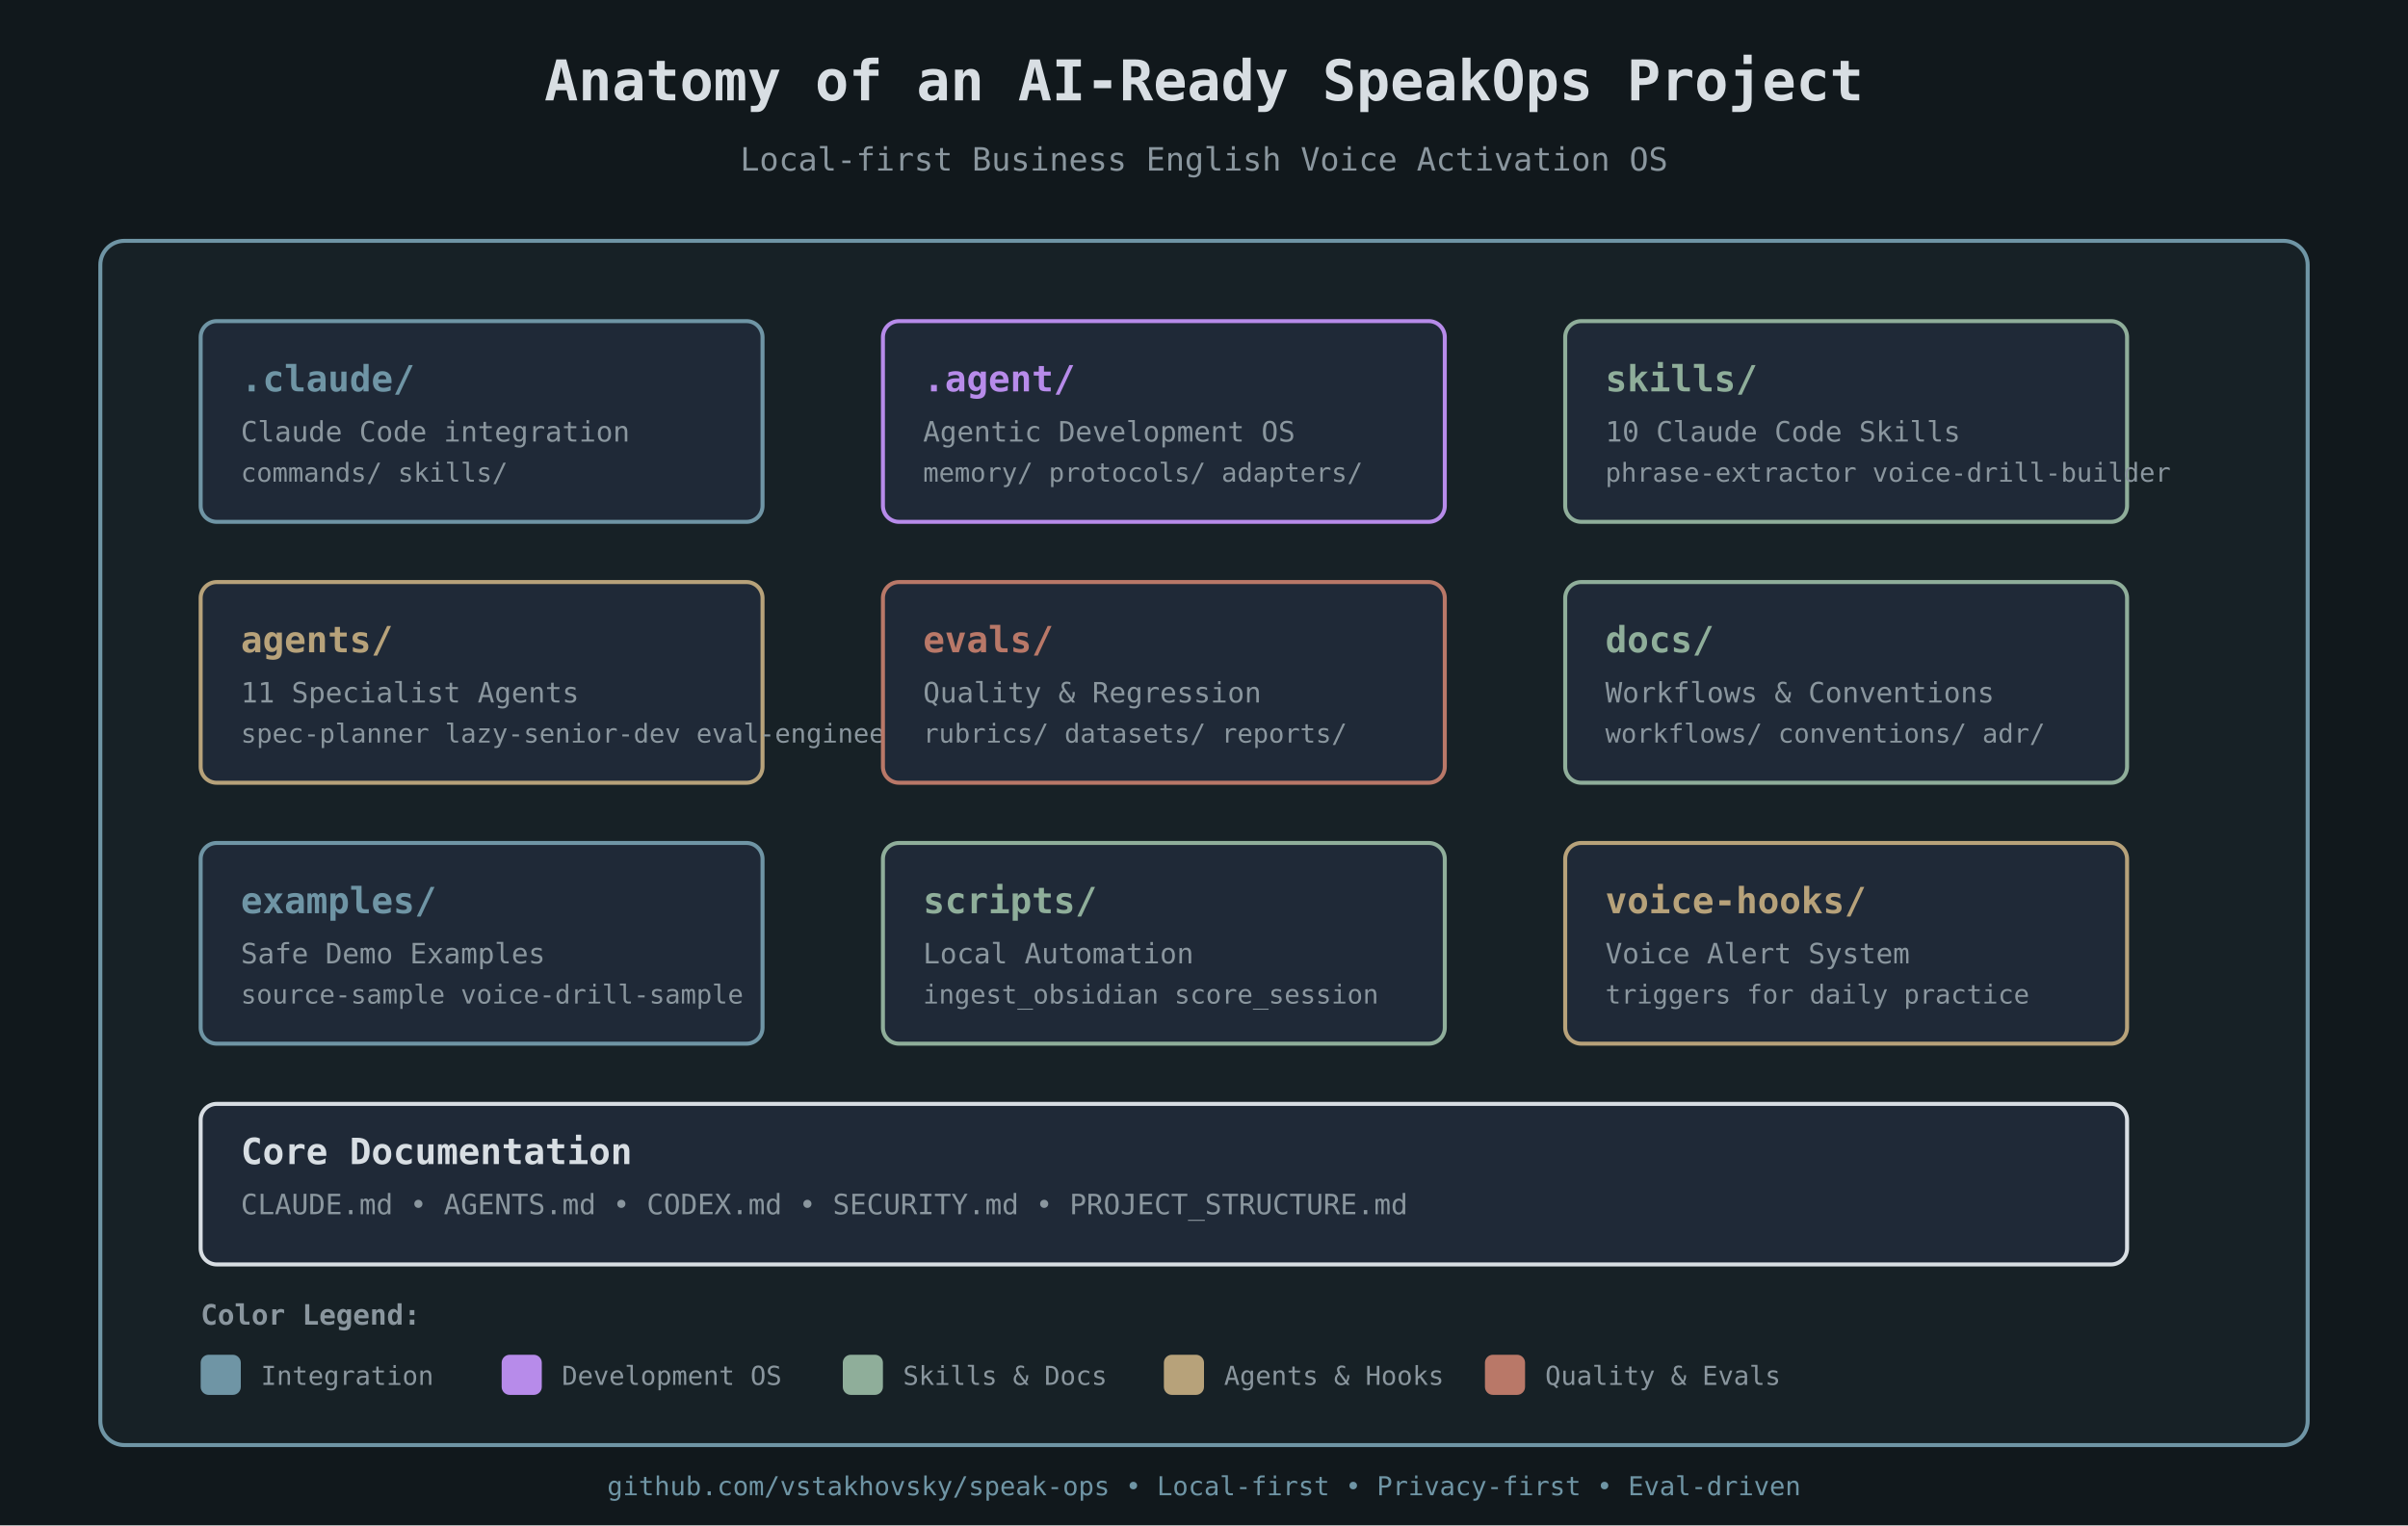
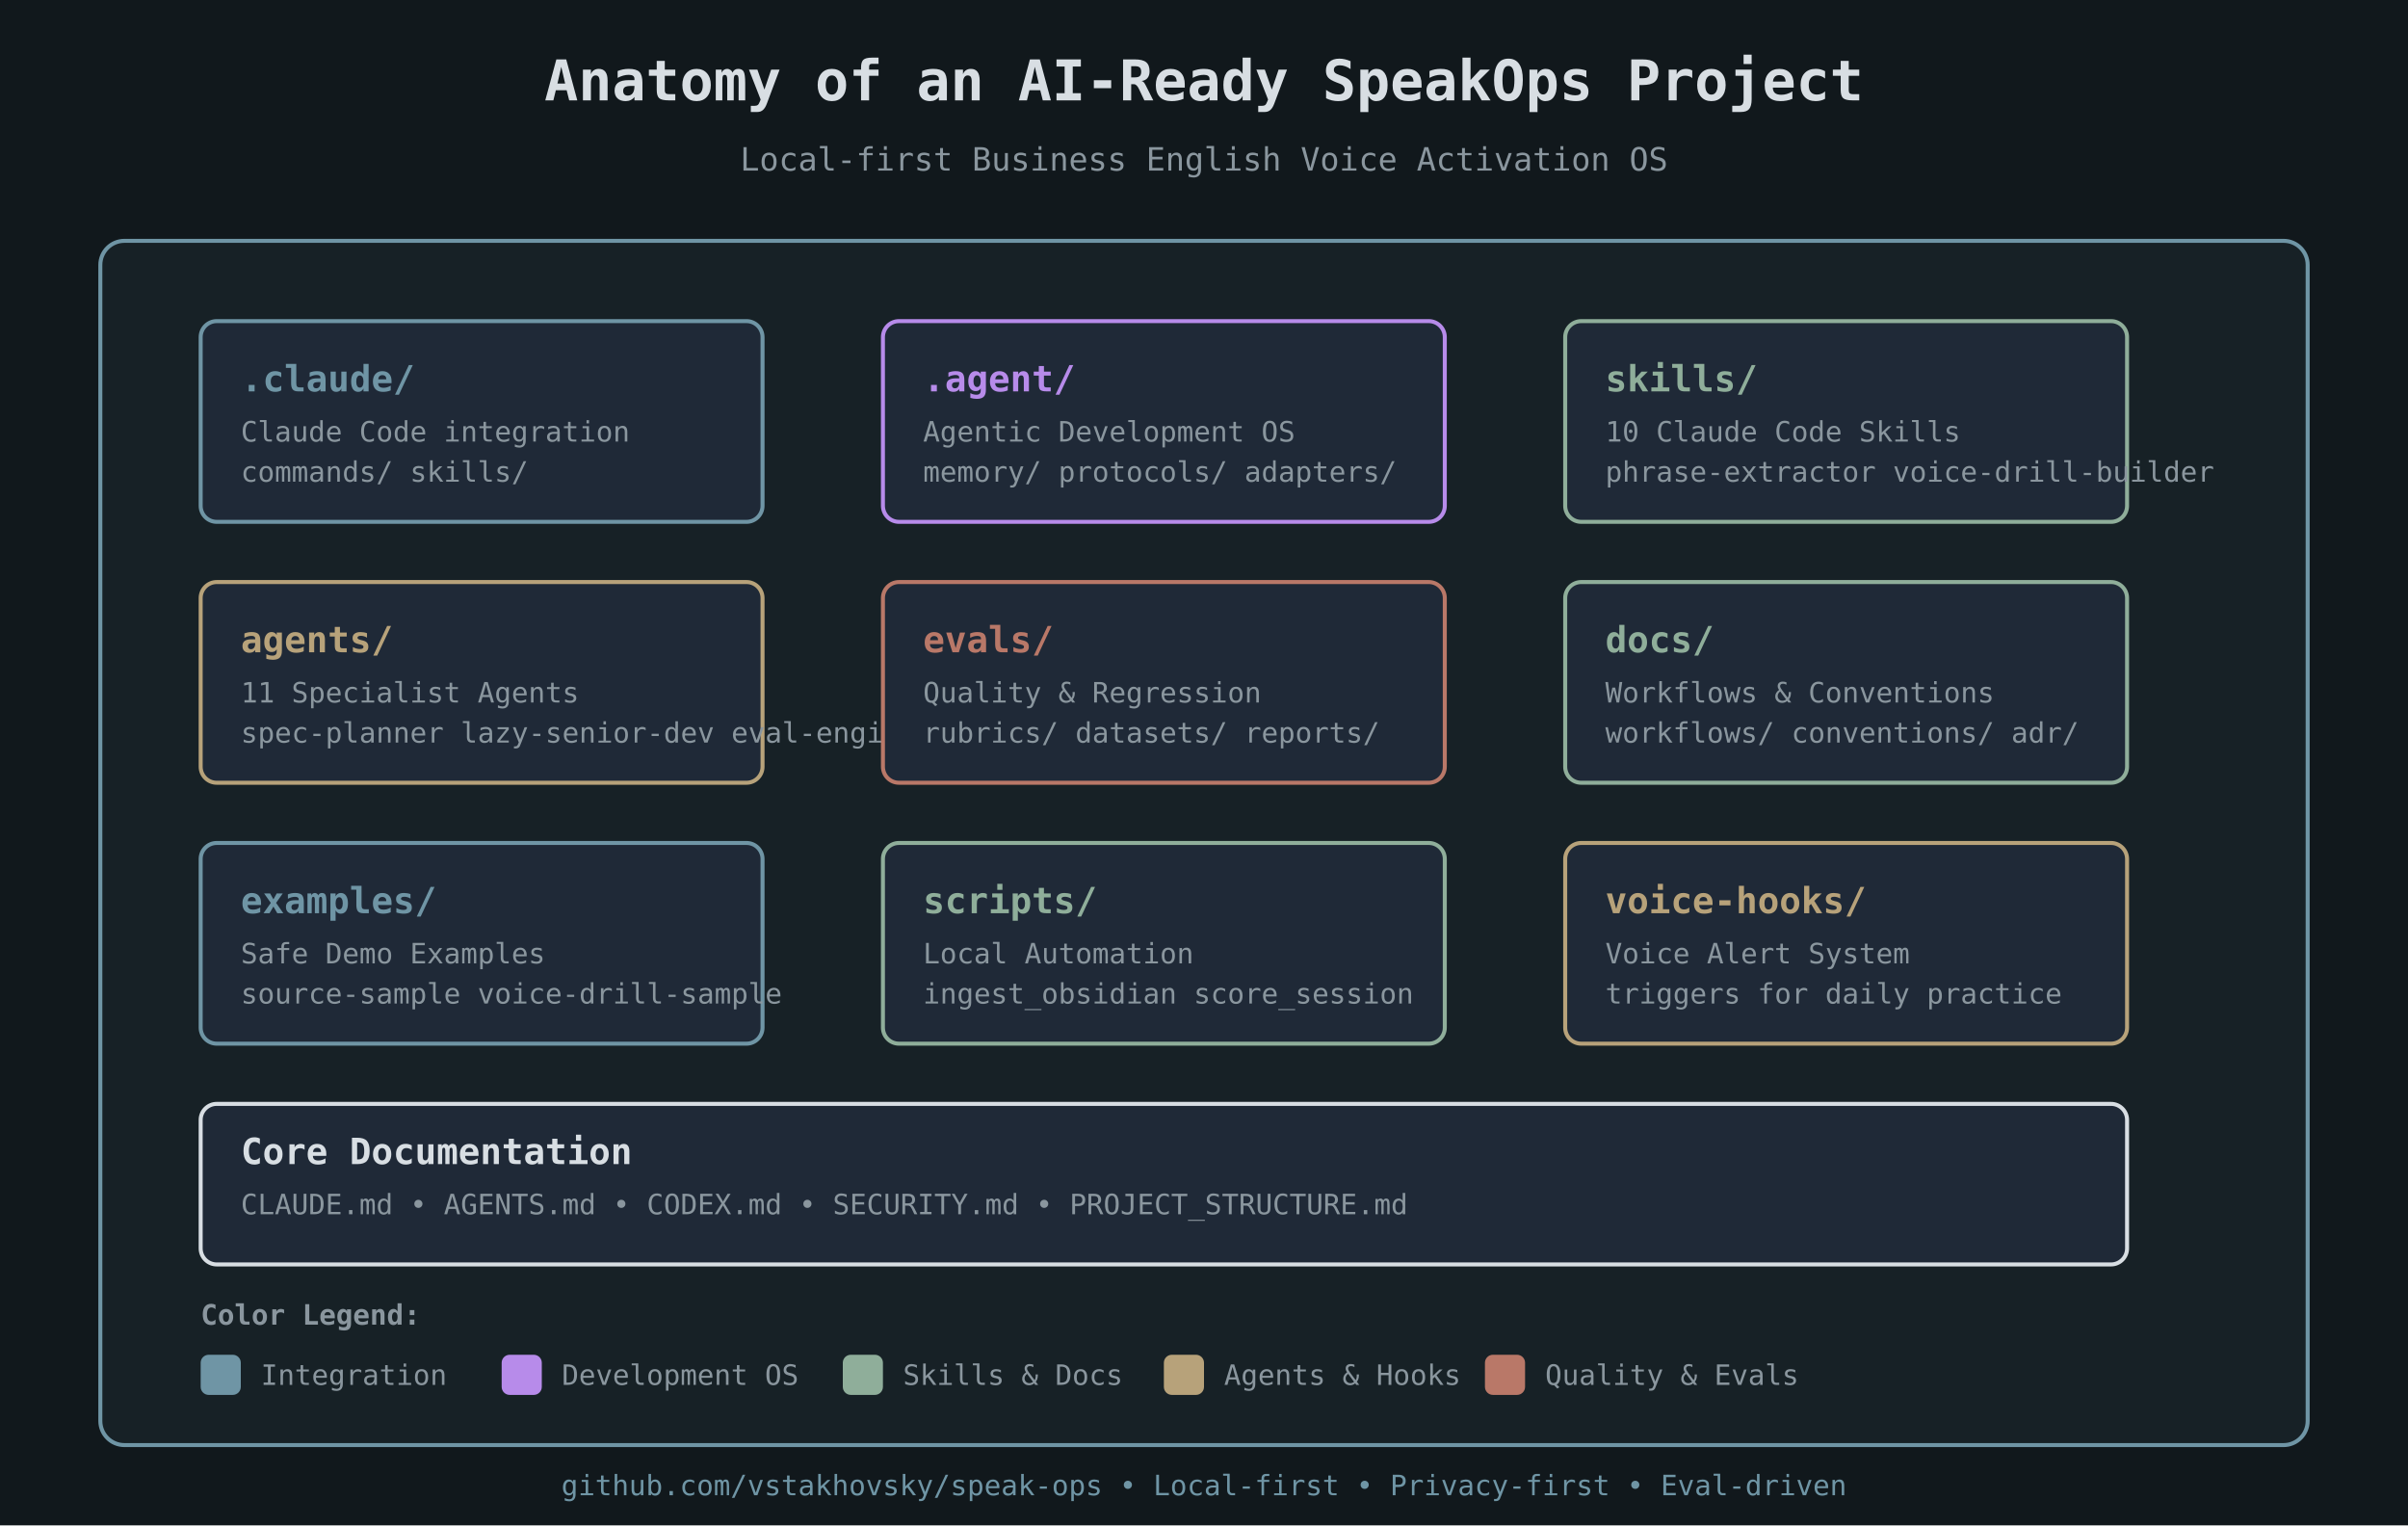
<svg xmlns="http://www.w3.org/2000/svg" viewBox="0 0 1200 760" width="1200" height="760">
  <defs>
    <style>
      .label { font-family: ui-monospace, SFMono-Regular, Menlo, Consolas, monospace; }
      .title { font-family: ui-monospace, SFMono-Regular, Menlo, Consolas, monospace; font-weight: bold; }
      .subtitle { font-family: ui-monospace, SFMono-Regular, Menlo, Consolas, monospace; }
    </style>
  </defs>
  <rect width="1200" height="760" fill="#11181C" />
  <text x="600" y="50" text-anchor="middle" fill="#D8DEE3" class="title" font-size="28">Anatomy of an AI-Ready SpeakOps Project</text>
  <text x="600" y="85" text-anchor="middle" fill="#8A969E" class="subtitle" font-size="16">Local-first Business English Voice Activation OS</text>
  <rect x="50" y="120" width="1100" height="600" rx="12" fill="#172126" stroke="#6F95A5" stroke-width="2" />
  <g transform="translate(100, 160)">
    <rect width="280" height="100" rx="8" fill="#1F2937" stroke="#6F95A5" stroke-width="2" />
    <text x="20" y="35" fill="#6F95A5" class="title" font-size="18">.claude/</text>
    <text x="20" y="60" fill="#8A969E" class="label" font-size="14">Claude Code integration</text>
-     <text x="20" y="80" fill="#8A969E" class="label" font-size="13">commands/ skills/</text>
+     <text x="20" y="80" fill="#8A969E" class="label" font-size="14">commands/ skills/</text>
  </g>
  <g transform="translate(440, 160)">
    <rect width="280" height="100" rx="8" fill="#1F2937" stroke="#B78BEA" stroke-width="2" />
    <text x="20" y="35" fill="#B78BEA" class="title" font-size="18">.agent/</text>
    <text x="20" y="60" fill="#8A969E" class="label" font-size="14">Agentic Development OS</text>
-     <text x="20" y="80" fill="#8A969E" class="label" font-size="13">memory/ protocols/ adapters/</text>
+     <text x="20" y="80" fill="#8A969E" class="label" font-size="14">memory/ protocols/ adapters/</text>
  </g>
  <g transform="translate(780, 160)">
    <rect width="280" height="100" rx="8" fill="#1F2937" stroke="#8FAE9A" stroke-width="2" />
    <text x="20" y="35" fill="#8FAE9A" class="title" font-size="18">skills/</text>
    <text x="20" y="60" fill="#8A969E" class="label" font-size="14">10 Claude Code Skills</text>
-     <text x="20" y="80" fill="#8A969E" class="label" font-size="13">phrase-extractor voice-drill-builder</text>
+     <text x="20" y="80" fill="#8A969E" class="label" font-size="14">phrase-extractor voice-drill-builder</text>
  </g>
  <g transform="translate(100, 290)">
    <rect width="280" height="100" rx="8" fill="#1F2937" stroke="#B7A27A" stroke-width="2" />
    <text x="20" y="35" fill="#B7A27A" class="title" font-size="18">agents/</text>
    <text x="20" y="60" fill="#8A969E" class="label" font-size="14">11 Specialist Agents</text>
-     <text x="20" y="80" fill="#8A969E" class="label" font-size="13">spec-planner lazy-senior-dev eval-engineer</text>
+     <text x="20" y="80" fill="#8A969E" class="label" font-size="14">spec-planner lazy-senior-dev eval-engineer</text>
  </g>
  <g transform="translate(440, 290)">
    <rect width="280" height="100" rx="8" fill="#1F2937" stroke="#B97868" stroke-width="2" />
    <text x="20" y="35" fill="#B97868" class="title" font-size="18">evals/</text>
    <text x="20" y="60" fill="#8A969E" class="label" font-size="14">Quality &amp; Regression</text>
-     <text x="20" y="80" fill="#8A969E" class="label" font-size="13">rubrics/ datasets/ reports/</text>
+     <text x="20" y="80" fill="#8A969E" class="label" font-size="14">rubrics/ datasets/ reports/</text>
  </g>
  <g transform="translate(780, 290)">
    <rect width="280" height="100" rx="8" fill="#1F2937" stroke="#8FAE9A" stroke-width="2" />
    <text x="20" y="35" fill="#8FAE9A" class="title" font-size="18">docs/</text>
    <text x="20" y="60" fill="#8A969E" class="label" font-size="14">Workflows &amp; Conventions</text>
-     <text x="20" y="80" fill="#8A969E" class="label" font-size="13">workflows/ conventions/ adr/</text>
+     <text x="20" y="80" fill="#8A969E" class="label" font-size="14">workflows/ conventions/ adr/</text>
  </g>
  <g transform="translate(100, 420)">
    <rect width="280" height="100" rx="8" fill="#1F2937" stroke="#6F95A5" stroke-width="2" />
    <text x="20" y="35" fill="#6F95A5" class="title" font-size="18">examples/</text>
    <text x="20" y="60" fill="#8A969E" class="label" font-size="14">Safe Demo Examples</text>
-     <text x="20" y="80" fill="#8A969E" class="label" font-size="13">source-sample voice-drill-sample</text>
+     <text x="20" y="80" fill="#8A969E" class="label" font-size="14">source-sample voice-drill-sample</text>
  </g>
  <g transform="translate(440, 420)">
    <rect width="280" height="100" rx="8" fill="#1F2937" stroke="#8FAE9A" stroke-width="2" />
    <text x="20" y="35" fill="#8FAE9A" class="title" font-size="18">scripts/</text>
    <text x="20" y="60" fill="#8A969E" class="label" font-size="14">Local Automation</text>
-     <text x="20" y="80" fill="#8A969E" class="label" font-size="13">ingest_obsidian score_session</text>
+     <text x="20" y="80" fill="#8A969E" class="label" font-size="14">ingest_obsidian score_session</text>
  </g>
  <g transform="translate(780, 420)">
    <rect width="280" height="100" rx="8" fill="#1F2937" stroke="#B7A27A" stroke-width="2" />
    <text x="20" y="35" fill="#B7A27A" class="title" font-size="18">voice-hooks/</text>
    <text x="20" y="60" fill="#8A969E" class="label" font-size="14">Voice Alert System</text>
-     <text x="20" y="80" fill="#8A969E" class="label" font-size="13">triggers for daily practice</text>
+     <text x="20" y="80" fill="#8A969E" class="label" font-size="14">triggers for daily practice</text>
  </g>
  <g transform="translate(100, 550)">
    <rect width="960" height="80" rx="8" fill="#1F2937" stroke="#D8DEE3" stroke-width="2" />
    <text x="20" y="30" fill="#D8DEE3" class="title" font-size="18">Core Documentation</text>
    <text x="20" y="55" fill="#8A969E" class="label" font-size="14">CLAUDE.md • AGENTS.md • CODEX.md • SECURITY.md • PROJECT_STRUCTURE.md</text>
  </g>
  <g transform="translate(100, 660)">
    <text x="0" y="0" fill="#8A969E" class="title" font-size="14">Color Legend:</text>
    <g transform="translate(0, 15)">
      <rect width="20" height="20" rx="4" fill="#6F95A5" />
-       <text x="30" y="15" fill="#8A969E" class="label" font-size="13">Integration</text>
+       <text x="30" y="15" fill="#8A969E" class="label" font-size="14">Integration</text>
    </g>
    <g transform="translate(150, 15)">
      <rect width="20" height="20" rx="4" fill="#B78BEA" />
-       <text x="30" y="15" fill="#8A969E" class="label" font-size="13">Development OS</text>
+       <text x="30" y="15" fill="#8A969E" class="label" font-size="14">Development OS</text>
    </g>
    <g transform="translate(320, 15)">
      <rect width="20" height="20" rx="4" fill="#8FAE9A" />
-       <text x="30" y="15" fill="#8A969E" class="label" font-size="13">Skills &amp; Docs</text>
+       <text x="30" y="15" fill="#8A969E" class="label" font-size="14">Skills &amp; Docs</text>
    </g>
    <g transform="translate(480, 15)">
      <rect width="20" height="20" rx="4" fill="#B7A27A" />
-       <text x="30" y="15" fill="#8A969E" class="label" font-size="13">Agents &amp; Hooks</text>
+       <text x="30" y="15" fill="#8A969E" class="label" font-size="14">Agents &amp; Hooks</text>
    </g>
    <g transform="translate(640, 15)">
      <rect width="20" height="20" rx="4" fill="#B97868" />
-       <text x="30" y="15" fill="#8A969E" class="label" font-size="13">Quality &amp; Evals</text>
+       <text x="30" y="15" fill="#8A969E" class="label" font-size="14">Quality &amp; Evals</text>
    </g>
  </g>
-   <text x="600" y="745" text-anchor="middle" fill="#6F95A5" class="label" font-size="13">github.com/vstakhovsky/speak-ops • Local-first • Privacy-first • Eval-driven</text>
+   <text x="600" y="745" text-anchor="middle" fill="#6F95A5" class="label" font-size="14">github.com/vstakhovsky/speak-ops • Local-first • Privacy-first • Eval-driven</text>
</svg>
